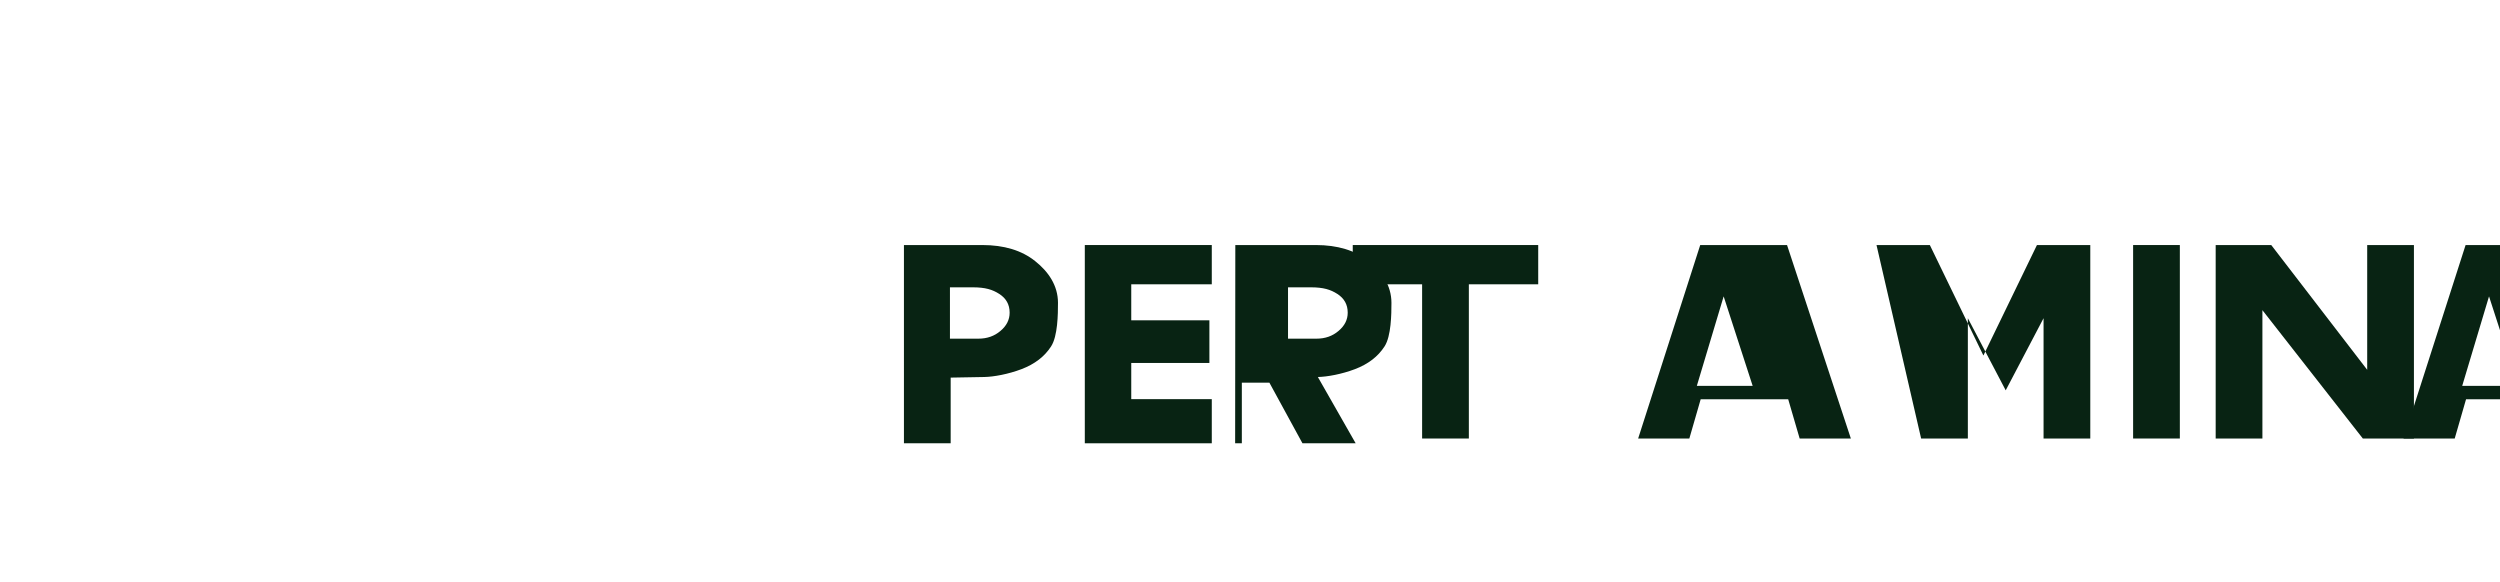
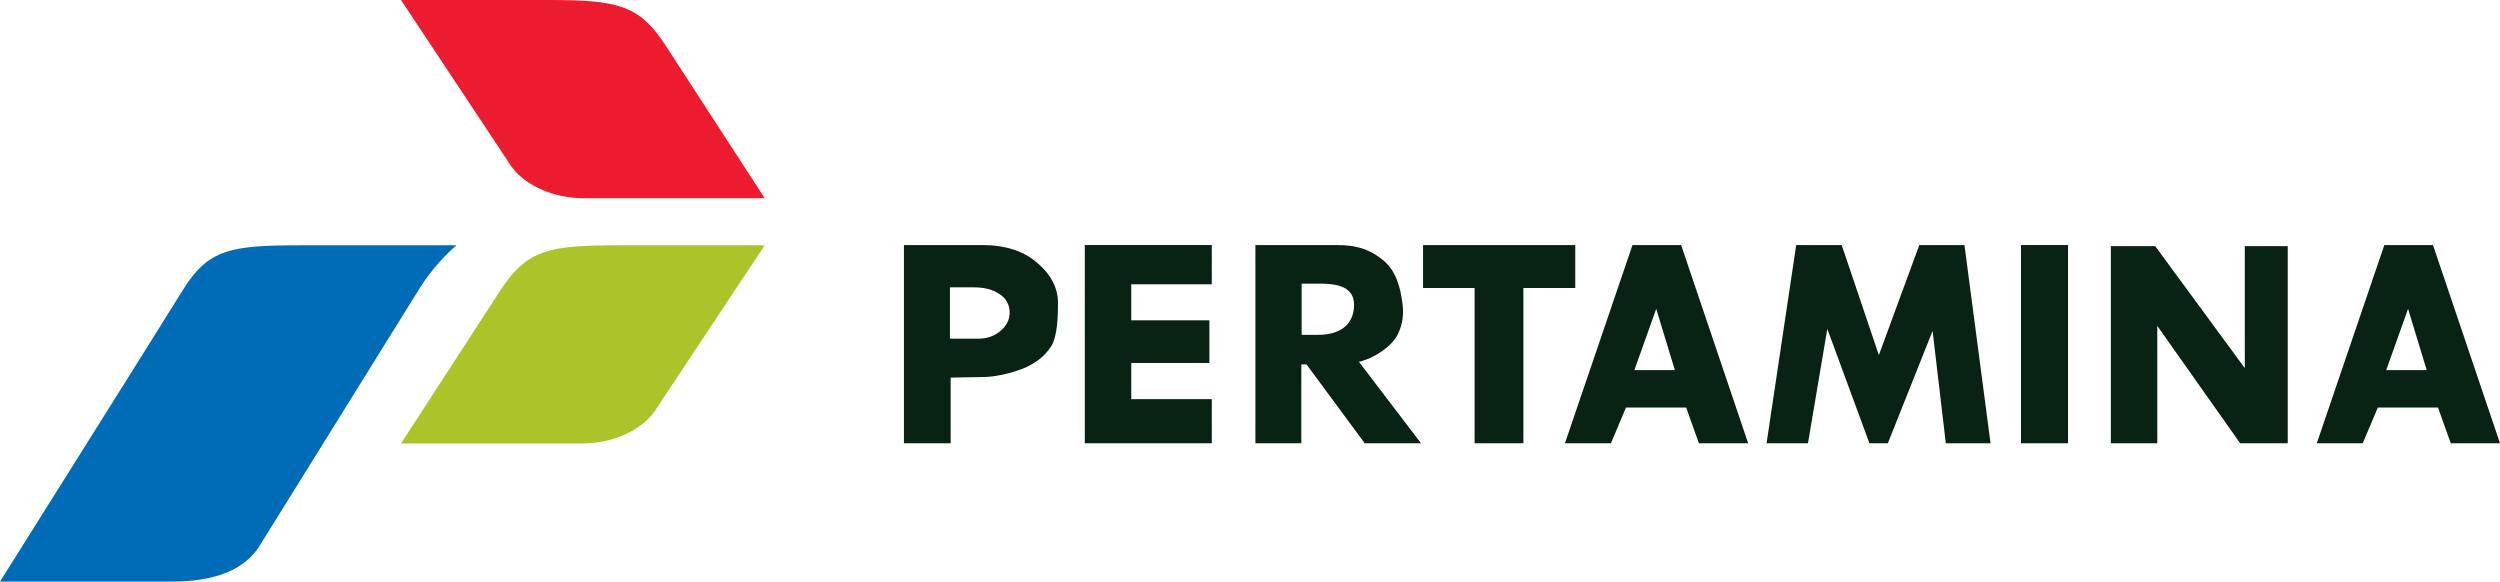
<svg xmlns="http://www.w3.org/2000/svg" version="1.0" width="1097.279" height="255.266" viewBox="-4.839 -4.839 736.234 171.168" id="svg6596">
  <defs id="defs6598" />
  <g id="g4292" transform="matrix(3.603719,0,0,3.603719,1621.146,946.9382)">
    <g id="flowRoot4146" style="font-style:normal;font-variant:normal;font-weight:bold;font-stretch:normal;font-size:66.496px;line-height:125%;font-family:'Tw Cen MT';-inkscape-font-specification:'Tw Cen MT, Bold';text-align:start;letter-spacing:0px;word-spacing:0px;writing-mode:lr-tb;text-anchor:start;fill:#082313;fill-opacity:1;stroke:none;stroke-width:1px;stroke-linecap:butt;stroke-linejoin:miter;stroke-opacity:1" transform="matrix(0.3646964,0,0,0.3646964,-415.4336,-255.6265)">
      <path style="fill:#082313;fill-opacity:1" id="path4216" d="m 104.488,31.606 17.552,0 c 4.889,0 8.832,1.195 11.83,3.586 2.998,2.368 5.136,5.492 5.136,9.372 0,2.549 -0.053,7.444 -1.538,9.744 -1.458,2.278 -3.673,3.981 -6.644,5.109 -2.971,1.128 -6.2,1.714 -8.306,1.759 l -7.558,0.135 0,14.717 -10.471,0 z m 10.309,9.475 0,11.503 6.408,-1.64e-4 c 1.918,-4.9e-5 3.552,-0.575 4.902,-1.725 1.377,-1.15 2.066,-2.515 2.066,-4.094 0,-1.804 -0.77,-3.203 -2.309,-4.195 -1.54,-0.992 -3.139,-1.489 -5.975,-1.489 z" />
      <path style="fill:#082313;fill-opacity:1" id="path4218" d="m 145.016,31.606 28.452,0 0,8.797 -18.044,0 0,8.07 17.509,0 0,9.556 -17.509,0 0,8.108 18.044,0 0,9.891 -28.452,0 z" />
-       <path style="fill:#082313;fill-opacity:1" id="path4220" d="m 178.742,31.606 18.018,0 c 4.889,0 8.832,1.195 11.83,3.586 2.998,2.368 5.136,5.492 5.136,9.372 0,2.549 -0.053,7.444 -1.538,9.744 -1.458,2.278 -3.673,3.981 -6.644,5.109 -2.971,1.128 -6.2,1.714 -8.307,1.759 l 8.47,14.852 -11.921,0 -7.408,-13.582 -6.175,0 0,13.582 -1.501,0 z m 11.809,9.475 0,11.503 6.408,-1.64e-4 c 1.918,-4.9e-5 3.552,-0.575 4.902,-1.725 1.377,-1.15 2.066,-2.515 2.066,-4.094 0,-1.804 -0.77,-3.203 -2.309,-4.195 -1.54,-0.992 -3.139,-1.489 -5.975,-1.489 z" />
-       <path style="fill:#082313;fill-opacity:1" id="path4222" d="m 246.614,31.606 0,8.797 -15.544,0 0,34.556 -10.471,0 0,-34.556 -15.544,0 0,-8.797 z" />
-       <path style="fill:#082313;fill-opacity:1" id="path4224" d="m 282.916,31.606 19.452,0 14.3,43.352 -11.471,0 -2.569,-8.797 -19.609,0 -2.542,8.797 -11.471,0 z m 5.25,11.503 -6.009,20.053 12.509,0 z" />
-       <path style="fill:#082313;fill-opacity:1" id="path4226" d="m 322.416,31.606 11.952,0 12,24.756 12,-24.756 11.952,0 0,43.352 -10.471,0 0,-26.959 -8.482,16.163 -8.482,-16.163 0,26.959 -10.471,0 z" />
-       <path style="fill:#082313;fill-opacity:1" id="path4228" d="m 379.916,31.606 10.471,0 0,43.352 -10.471,0 z" />
-       <path style="fill:#082313;fill-opacity:1" id="path4230" d="m 398.416,31.606 12.452,0 21.5,27.959 0,-27.959 10.471,0 0,43.352 -11.452,0 -22.5,-28.759 0,28.759 -10.471,0 z" />
-       <path style="fill:#082313;fill-opacity:1" id="path4232" d="m 454.416,31.606 19.452,0 14.3,43.352 -11.471,0 -2.569,-8.797 -19.609,0 -2.542,8.797 -11.471,0 z m 5.25,11.503 -6.009,20.053 12.509,0 z" />
+       <path style="fill:#082313;fill-opacity:1" id="path4220" d="m 183.246,31.606 18.232,0 c 4.774,0 7.763,1.179 10.531,3.519 2.782,2.352 3.74,6.073 4.18,9.507 0.308,2.405 0.132,4.722 -1.153,7.181 -1.26,2.459 -5.061,5.138 -8.593,5.962 l 13.915,18.254 -12.614,0 -13.049,-17.679 -1.163,-1.1e-5 0,17.679 -10.287,0 z m 10.359,8.649 0,11.472 3.712,0 c 5.355,0 8.033,-2.674 8.033,-6.757 0,-4.557 -4.884,-4.692 -7.888,-4.715 z" />
+       <path style="fill:#082313;fill-opacity:1" id="path4222" d="m 220.811,31.606 34.104,0 0,9.619 -11.625,0 0,34.803 -10.93,0 0,-34.803 -11.548,0 z" />
+       <path style="fill:#082313;fill-opacity:1" id="path4224" d="m 267.738,31.606 10.899,0 15.019,44.422 -11.03,0 -2.865,-8.009 -13.477,0 -3.385,8.009 -10.296,0 z m 5.317,14.29 -4.899,13.746 9.08,0 z" />
+       <path style="fill:#082313;fill-opacity:1" id="path4226" d="m 304.424,31.606 10.189,0 8.331,24.662 9.065,-24.662 10.115,0 5.847,44.422 -10.024,0 -2.964,-25.18 -10.024,25.179 -4.127,0 -9.44,-25.639 -4.331,25.639 -9.279,8.93e-4 z" />
+       <path style="fill:#082313;fill-opacity:1" id="path4228" d="m 354.786,31.606 10.549,0 0,44.422 -10.549,0 0,-44.422 z" />
+       <path style="fill:#082313;fill-opacity:1" id="path4230" d="m 404.942,31.849 9.621,0 0,44.179 -10.659,0 -18.573,-26.313 0,26.313 -10.405,0 0,-44.179 9.939,0 20.076,27.341 z" />
+       <path d="m 436.208,31.606 10.899,0 15.019,44.422 -11.03,0 -2.865,-8.009 -13.477,0 -3.385,8.009 -10.296,0 z m 5.317,14.29 -4.899,13.746 9.08,0 z" id="path4162" style="fill:#082313;fill-opacity:1" />
    </g>
-     <rect style="fill:#b01e29;fill-opacity:1;stroke:none" width="13.465" height="80.891" x="-449.045" y="-262.294" id="rect4234" transform="matrix(0.3646964,0,0,0.3646964,-415.4336,-255.6265)" />
-     <rect style="fill:#1f5aa6;fill-opacity:1;stroke:none" width="13.465" height="80.891" x="-433.045" y="-262.294" id="rect4236" transform="matrix(0.3646964,0,0,0.3646964,-415.4336,-255.6265)" />
-     <rect style="fill:#509645;fill-opacity:1;stroke:none" width="13.465" height="80.891" x="-417.045" y="-262.294" id="rect4238" transform="matrix(0.3646964,0,0,0.3646964,-415.4336,-255.6265)" />
+     <g transform="matrix(0.0992795,0,0,0.09927869,-364.0721,-198.754)" id="g4271">
+       <path style="fill:#006cb8;fill-opacity:1" id="path4265" d="m -877.567,-179.731 c 0,0 129.179,-205.482 150.229,-239.546 21.047,-34.07 39.179,-37.27 97.327,-37.27 l 128.164,0 c -7.556,6.34 -20.479,19.577 -30.147,35.133 l -130.354,209.743 c -13.034,23.436 -40.595,31.94 -73.669,31.94 z" />
+       <path id="path4267" d="m -367.27,-456.547 c -58.148,0 -76.382,3.199 -98.534,37.269 -22.155,34.064 -81.666,125.858 -81.666,125.858 l 149.035,0 c 26.02,0 51.347,-11.426 62.251,-30.314 l 88.053,-132.813 z" style="fill:#acc42a;fill-opacity:1" />
+       <path style="fill:#ed1b2f;fill-opacity:1" d="m -428.33,-658.454 c 58.148,0 76.382,3.199 98.534,37.269 22.155,34.064 81.666,125.858 81.666,125.858 l -149.035,0 c -26.02,0 -51.347,-11.426 -62.251,-30.314 l -88.053,-132.813 z" id="path4308" />
+     </g>
  </g>
</svg>
